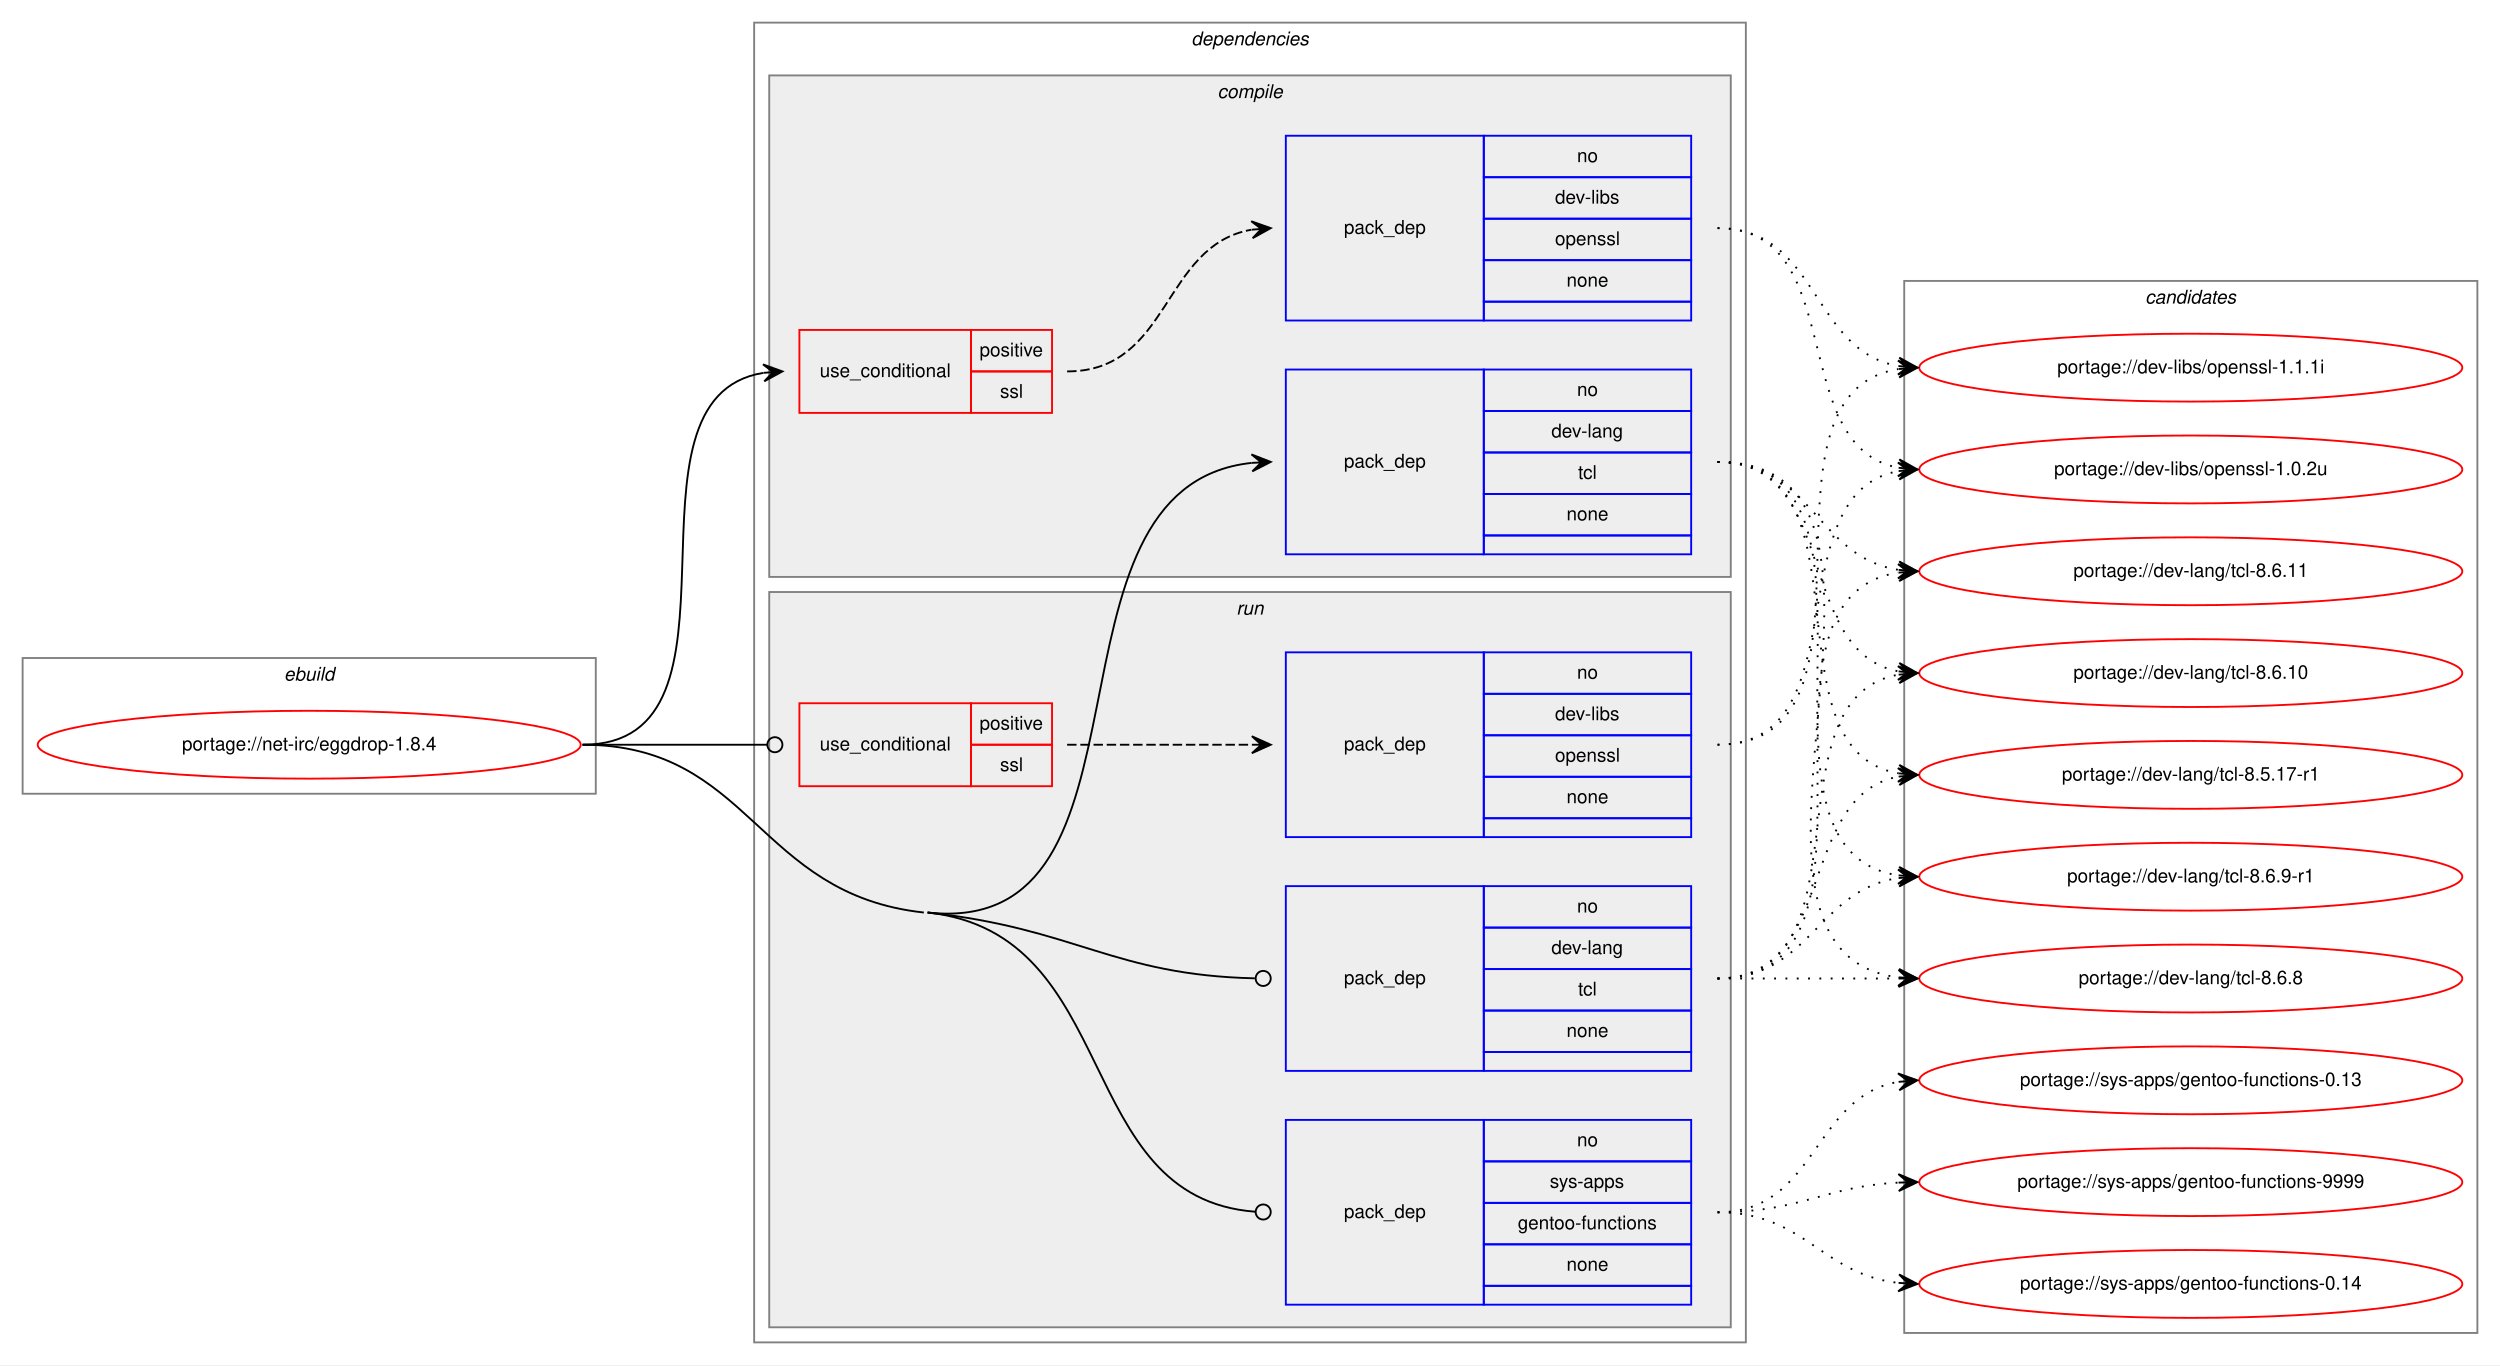
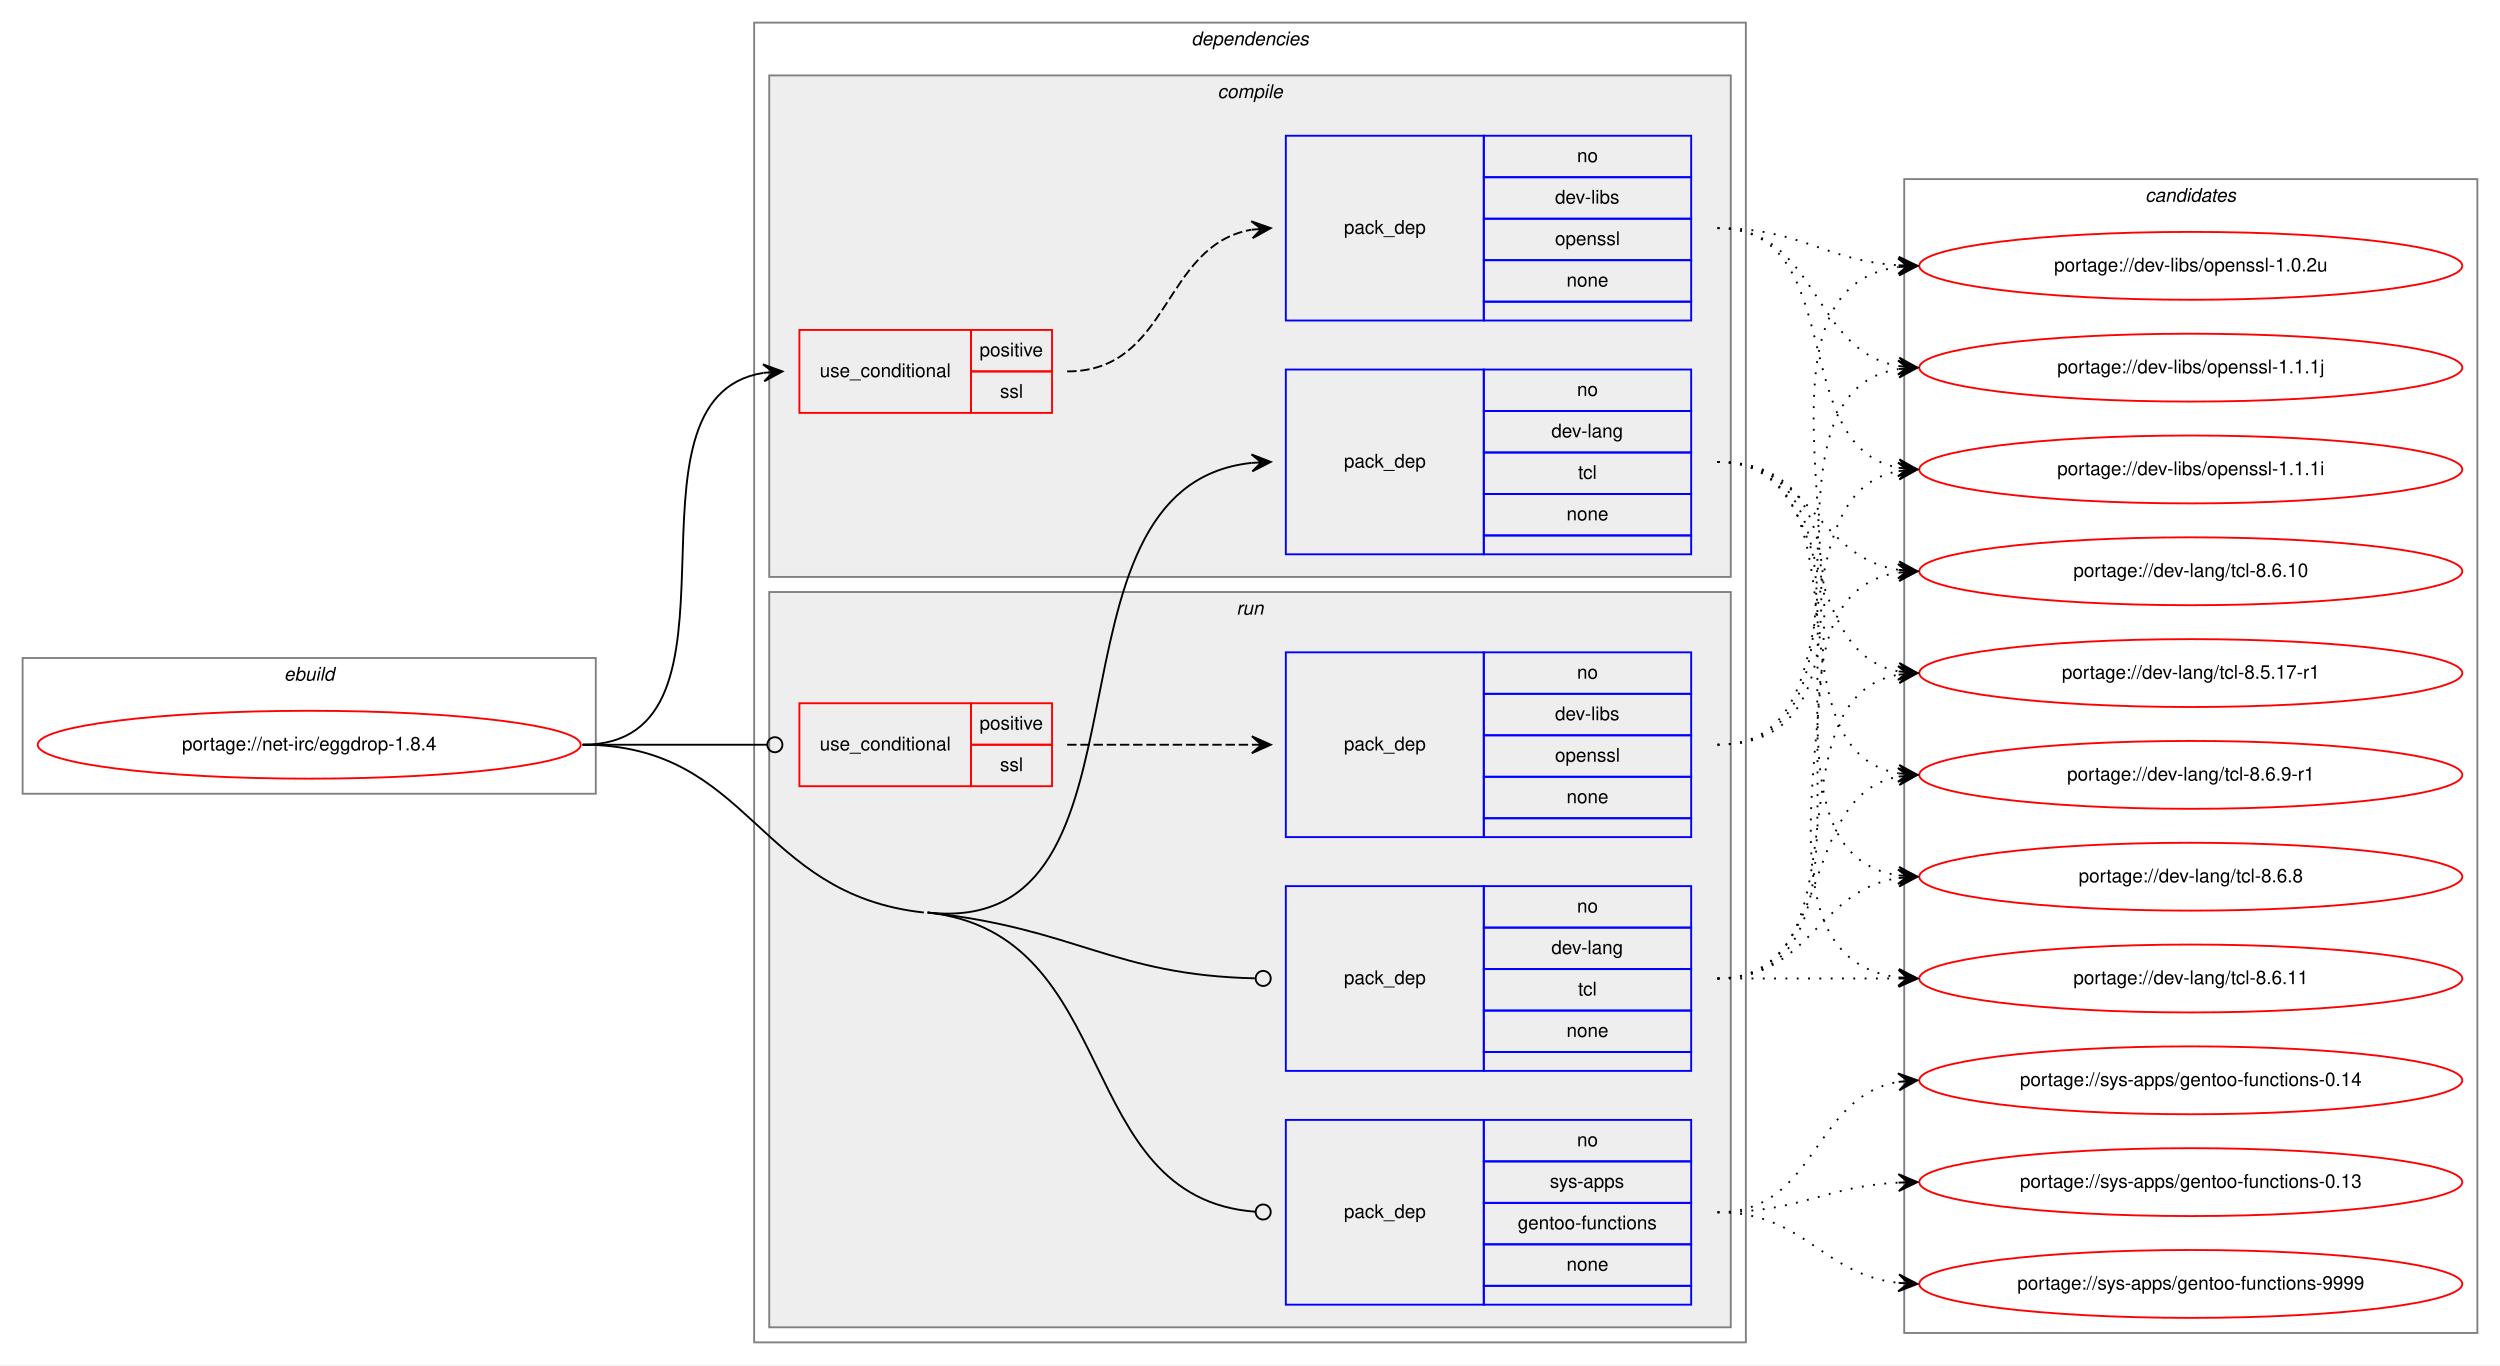
<svg xmlns="http://www.w3.org/2000/svg" xmlns:xlink="http://www.w3.org/1999/xlink" width="1326pt" height="724pt" viewBox="0.00 0.00 1326.00 724.00">
  <g id="graph0" class="graph" transform="scale(1 1) rotate(0) translate(4 720)">
    <polygon fill="white" stroke="transparent" points="-4,4 -4,-720 1322,-720 1322,4 -4,4" />
    <g id="clust1" class="cluster">
      <polygon fill="none" stroke="gray" points="8,-299 8,-371 312,-371 312,-299 8,-299" />
      <text text-anchor="start" x="146.66" y="-359" font-family="Helvetica,sans-Serif" font-style="italic" font-size="10.00">ebuild</text>
    </g>
    <g id="clust2" class="cluster">
      <polygon fill="none" stroke="gray" points="396,-8 396,-708 922,-708 922,-8 396,-8" />
      <text text-anchor="start" x="627.88" y="-696" font-family="Helvetica,sans-Serif" font-style="italic" font-size="10.00">dependencies</text>
    </g>
    <g id="clust3" class="cluster">
      <polygon fill="#eeeeee" stroke="gray" points="404,-414 404,-680 914,-680 914,-414 404,-414" />
      <text text-anchor="start" x="641.78" y="-668" font-family="Helvetica,sans-Serif" font-style="italic" font-size="10.00">compile</text>
    </g>
    <g id="clust8" class="cluster">
      <polygon fill="#eeeeee" stroke="gray" points="404,-16 404,-406 914,-406 914,-16 404,-16" />
      <text text-anchor="start" x="651.78" y="-394" font-family="Helvetica,sans-Serif" font-style="italic" font-size="10.00">run</text>
    </g>
    <g id="clust13" class="cluster">
-       <polygon fill="none" stroke="gray" points="1006,-13 1006,-571 1310,-571 1310,-13 1006,-13" />
-       <text text-anchor="start" x="1133.82" y="-559" font-family="Helvetica,sans-Serif" font-style="italic" font-size="10.00">candidates</text>
+       <polygon fill="none" stroke="gray" points="1006,-13 1006,-625 1310,-625 1310,-13 1006,-13" />
+       <text text-anchor="start" x="1133.82" y="-613" font-family="Helvetica,sans-Serif" font-style="italic" font-size="10.00">candidates</text>
    </g>
    <g id="node1" class="node">
      <g id="a_node1">
        <a xlink:href="../net-irc/eggdrop-1.8.4.svg" xlink:title="portage://net-irc/eggdrop-1.8.4">
          <ellipse fill="none" stroke="red" cx="160" cy="-325" rx="144" ry="18" />
          <text text-anchor="middle" x="160" y="-322" font-family="Helvetica,sans-Serif" font-size="10.00">portage://net-irc/eggdrop-1.8.4</text>
        </a>
      </g>
    </g>
    <g id="node2" class="node">
      <polygon fill="none" stroke="red" points="420,-501 420,-545 511,-545 511,-501 420,-501" />
      <text text-anchor="start" x="430.77" y="-520" font-family="Helvetica,sans-Serif" font-size="10.00">use_conditional</text>
      <polygon fill="none" stroke="red" points="511,-523 511,-545 554,-545 554,-523 511,-523" />
      <text text-anchor="start" x="515.55" y="-531" font-family="Helvetica,sans-Serif" font-size="10.00">positive</text>
      <polygon fill="none" stroke="red" points="511,-501 511,-523 554,-523 554,-501 511,-501" />
      <text text-anchor="start" x="526.39" y="-509" font-family="Helvetica,sans-Serif" font-size="10.00">ssl</text>
    </g>
    <g id="edge2" class="edge">
      <path fill="none" stroke="black" d="M305,-325C401.21,-325 317.7,-508.95 400.92,-522.24" />
      <polygon fill="black" stroke="black" points="411,-523 400.69,-526.74 406.01,-522.63 401.03,-522.25 401.03,-522.25 401.03,-522.25 406.01,-522.63 401.37,-517.76 411,-523 411,-523" />
    </g>
    <g id="node4" class="node">
      <polygon fill="none" stroke="blue" points="678,-426 678,-524 783,-524 783,-426 678,-426" />
      <text text-anchor="start" x="708.82" y="-472" font-family="Helvetica,sans-Serif" font-size="10.00">pack_dep</text>
      <polygon fill="none" stroke="blue" points="783,-502 783,-524 893,-524 893,-502 783,-502" />
      <text text-anchor="start" x="832.44" y="-510" font-family="Helvetica,sans-Serif" font-size="10.00">no</text>
      <polygon fill="none" stroke="blue" points="783,-480 783,-502 893,-502 893,-480 783,-480" />
      <text text-anchor="start" x="818.83" y="-488" font-family="Helvetica,sans-Serif" font-size="10.00">dev-lang</text>
      <polygon fill="none" stroke="blue" points="783,-458 783,-480 893,-480 893,-458 783,-458" />
      <text text-anchor="start" x="833" y="-466" font-family="Helvetica,sans-Serif" font-size="10.00">tcl</text>
      <polygon fill="none" stroke="blue" points="783,-436 783,-458 893,-458 893,-436 783,-436" />
      <text text-anchor="start" x="826.88" y="-444" font-family="Helvetica,sans-Serif" font-size="10.00">none</text>
      <polygon fill="none" stroke="blue" points="783,-426 783,-436 893,-436 893,-426 783,-426" />
    </g>
    <g id="edge3" class="edge">
      <path fill="none" stroke="black" d="M488,-236C617.24,-221.99 540.78,-461.82 659.89,-474.48" />
      <polygon fill="black" stroke="black" points="670,-475 659.78,-478.98 665.01,-474.74 660.01,-474.49 660.01,-474.49 660.01,-474.49 665.01,-474.74 660.24,-469.99 670,-475 670,-475" />
    </g>
    <g id="node5" class="node">
      <polygon fill="none" stroke="red" points="420,-303 420,-347 511,-347 511,-303 420,-303" />
      <text text-anchor="start" x="430.77" y="-322" font-family="Helvetica,sans-Serif" font-size="10.00">use_conditional</text>
      <polygon fill="none" stroke="red" points="511,-325 511,-347 554,-347 554,-325 511,-325" />
      <text text-anchor="start" x="515.55" y="-333" font-family="Helvetica,sans-Serif" font-size="10.00">positive</text>
      <polygon fill="none" stroke="red" points="511,-303 511,-325 554,-325 554,-303 511,-303" />
      <text text-anchor="start" x="526.39" y="-311" font-family="Helvetica,sans-Serif" font-size="10.00">ssl</text>
    </g>
    <g id="edge5" class="edge">
      <path fill="none" stroke="black" d="M305,-325C349.26,-325 362.33,-325 402.82,-325" />
      <ellipse fill="none" stroke="black" cx="407" cy="-325" rx="4" ry="4" />
    </g>
    <g id="node7" class="node">
      <polygon fill="none" stroke="blue" points="678,-152 678,-250 783,-250 783,-152 678,-152" />
      <text text-anchor="start" x="708.82" y="-198" font-family="Helvetica,sans-Serif" font-size="10.00">pack_dep</text>
      <polygon fill="none" stroke="blue" points="783,-228 783,-250 893,-250 893,-228 783,-228" />
      <text text-anchor="start" x="832.44" y="-236" font-family="Helvetica,sans-Serif" font-size="10.00">no</text>
      <polygon fill="none" stroke="blue" points="783,-206 783,-228 893,-228 893,-206 783,-206" />
      <text text-anchor="start" x="818.83" y="-214" font-family="Helvetica,sans-Serif" font-size="10.00">dev-lang</text>
      <polygon fill="none" stroke="blue" points="783,-184 783,-206 893,-206 893,-184 783,-184" />
      <text text-anchor="start" x="833" y="-192" font-family="Helvetica,sans-Serif" font-size="10.00">tcl</text>
      <polygon fill="none" stroke="blue" points="783,-162 783,-184 893,-184 893,-162 783,-162" />
      <text text-anchor="start" x="826.88" y="-170" font-family="Helvetica,sans-Serif" font-size="10.00">none</text>
      <polygon fill="none" stroke="blue" points="783,-152 783,-162 893,-162 893,-152 783,-152" />
    </g>
    <g id="edge6" class="edge">
      <path fill="none" stroke="black" d="M488,-236C567.01,-227.44 586.3,-202.82 661.55,-201.09" />
      <ellipse fill="none" stroke="black" cx="666" cy="-201.04" rx="4" ry="4" />
    </g>
    <g id="node8" class="node">
      <polygon fill="none" stroke="blue" points="678,-28 678,-126 783,-126 783,-28 678,-28" />
      <text text-anchor="start" x="708.82" y="-74" font-family="Helvetica,sans-Serif" font-size="10.00">pack_dep</text>
      <polygon fill="none" stroke="blue" points="783,-104 783,-126 893,-126 893,-104 783,-104" />
      <text text-anchor="start" x="832.44" y="-112" font-family="Helvetica,sans-Serif" font-size="10.00">no</text>
      <polygon fill="none" stroke="blue" points="783,-82 783,-104 893,-104 893,-82 783,-82" />
      <text text-anchor="start" x="818" y="-90" font-family="Helvetica,sans-Serif" font-size="10.00">sys-apps</text>
      <polygon fill="none" stroke="blue" points="783,-60 783,-82 893,-82 893,-60 783,-60" />
      <text text-anchor="start" x="801.04" y="-68" font-family="Helvetica,sans-Serif" font-size="10.00">gentoo-functions</text>
      <polygon fill="none" stroke="blue" points="783,-38 783,-60 893,-60 893,-38 783,-38" />
      <text text-anchor="start" x="826.88" y="-46" font-family="Helvetica,sans-Serif" font-size="10.00">none</text>
      <polygon fill="none" stroke="blue" points="783,-28 783,-38 893,-38 893,-28 783,-28" />
    </g>
    <g id="edge7" class="edge">
      <path fill="none" stroke="black" d="M488,-236C591.97,-224.73 564.19,-84.68 661.79,-77.3" />
      <ellipse fill="none" stroke="black" cx="666" cy="-77.15" rx="4" ry="4" />
      <path fill="none" stroke="black" d="M305,-325C394.64,-325 396.88,-245.66 486,-236" />
    </g>
    <g id="node3" class="node">
      <polygon fill="none" stroke="blue" points="678,-550 678,-648 783,-648 783,-550 678,-550" />
      <text text-anchor="start" x="708.82" y="-596" font-family="Helvetica,sans-Serif" font-size="10.00">pack_dep</text>
      <polygon fill="none" stroke="blue" points="783,-626 783,-648 893,-648 893,-626 783,-626" />
      <text text-anchor="start" x="832.44" y="-634" font-family="Helvetica,sans-Serif" font-size="10.00">no</text>
      <polygon fill="none" stroke="blue" points="783,-604 783,-626 893,-626 893,-604 783,-604" />
      <text text-anchor="start" x="820.78" y="-612" font-family="Helvetica,sans-Serif" font-size="10.00">dev-libs</text>
      <polygon fill="none" stroke="blue" points="783,-582 783,-604 893,-604 893,-582 783,-582" />
      <text text-anchor="start" x="820.77" y="-590" font-family="Helvetica,sans-Serif" font-size="10.00">openssl</text>
      <polygon fill="none" stroke="blue" points="783,-560 783,-582 893,-582 893,-560 783,-560" />
      <text text-anchor="start" x="826.88" y="-568" font-family="Helvetica,sans-Serif" font-size="10.00">none</text>
      <polygon fill="none" stroke="blue" points="783,-550 783,-560 893,-560 893,-550 783,-550" />
    </g>
    <g id="edge1" class="edge">
      <path fill="none" stroke="black" stroke-dasharray="5,2" d="M562,-523C617.03,-523 612.21,-589.8 659.76,-598.15" />
      <polygon fill="black" stroke="black" points="670,-599 659.66,-602.65 665.02,-598.58 660.03,-598.17 660.03,-598.17 660.03,-598.17 665.02,-598.58 660.41,-593.68 670,-599 670,-599" />
    </g>
    <g id="node9" class="node">
      <g id="a_node9">
-         <a xlink:href="../dev-libs/openssl-1.1.1i.svg" xlink:title="portage://dev-libs/openssl-1.1.1i">
+         <a xlink:href="../dev-libs/openssl-1.1.1j.svg" xlink:title="portage://dev-libs/openssl-1.1.1j">
          <ellipse fill="none" stroke="red" cx="1158" cy="-525" rx="144" ry="18" />
-           <text text-anchor="middle" x="1158" y="-522" font-family="Helvetica,sans-Serif" font-size="10.00">portage://dev-libs/openssl-1.1.1i</text>
+           <text text-anchor="middle" x="1158" y="-522" font-family="Helvetica,sans-Serif" font-size="10.00">portage://dev-libs/openssl-1.1.1j</text>
        </a>
      </g>
    </g>
    <g id="edge8" class="edge">
      <path fill="none" stroke="black" stroke-dasharray="1,5" d="M907,-599C960.86,-599 956.4,-533.96 1002.97,-525.83" />
      <polygon fill="black" stroke="black" points="1013,-525 1003.41,-530.31 1008.02,-525.41 1003.03,-525.83 1003.03,-525.83 1003.03,-525.83 1008.02,-525.41 1002.66,-521.34 1013,-525 1013,-525" />
    </g>
    <g id="node10" class="node">
      <g id="a_node10">
-         <a xlink:href="../dev-libs/openssl-1.0.2u.svg" xlink:title="portage://dev-libs/openssl-1.0.2u">
+         <a xlink:href="../dev-libs/openssl-1.1.1i.svg" xlink:title="portage://dev-libs/openssl-1.1.1i">
          <ellipse fill="none" stroke="red" cx="1158" cy="-471" rx="144" ry="18" />
-           <text text-anchor="middle" x="1158" y="-468" font-family="Helvetica,sans-Serif" font-size="10.00">portage://dev-libs/openssl-1.0.2u</text>
+           <text text-anchor="middle" x="1158" y="-468" font-family="Helvetica,sans-Serif" font-size="10.00">portage://dev-libs/openssl-1.1.1i</text>
        </a>
      </g>
    </g>
    <g id="edge9" class="edge">
      <path fill="none" stroke="black" stroke-dasharray="1,5" d="M907,-599C977.26,-599 942.94,-483.19 1002.98,-471.89" />
      <polygon fill="black" stroke="black" points="1013,-471 1003.44,-476.36 1008.02,-471.44 1003.04,-471.88 1003.04,-471.88 1003.04,-471.88 1008.02,-471.44 1002.64,-467.4 1013,-471 1013,-471" />
    </g>
    <g id="node11" class="node">
      <g id="a_node11">
+         <a xlink:href="../dev-libs/openssl-1.0.2u.svg" xlink:title="portage://dev-libs/openssl-1.0.2u">
+           <ellipse fill="none" stroke="red" cx="1158" cy="-579" rx="144" ry="18" />
+           <text text-anchor="middle" x="1158" y="-576" font-family="Helvetica,sans-Serif" font-size="10.00">portage://dev-libs/openssl-1.0.2u</text>
+         </a>
+       </g>
+     </g>
+     <g id="edge10" class="edge">
+       <path fill="none" stroke="black" stroke-dasharray="1,5" d="M907,-599C951.38,-599 963.35,-581.86 1002.92,-579.31" />
+       <polygon fill="black" stroke="black" points="1013,-579 1003.15,-583.81 1008,-579.16 1003,-579.31 1003,-579.31 1003,-579.31 1008,-579.16 1002.86,-574.81 1013,-579 1013,-579" />
+     </g>
+     <g id="node12" class="node">
+       <g id="a_node12">
        <a xlink:href="../dev-lang/tcl-8.6.9-r1.svg" xlink:title="portage://dev-lang/tcl-8.6.9-r1">
+           <ellipse fill="none" stroke="red" cx="1158" cy="-309" rx="144" ry="18" />
+           <text text-anchor="middle" x="1158" y="-306" font-family="Helvetica,sans-Serif" font-size="10.00">portage://dev-lang/tcl-8.6.9-r1</text>
+         </a>
+       </g>
+     </g>
+     <g id="edge11" class="edge">
+       <path fill="none" stroke="black" stroke-dasharray="1,5" d="M907,-475C990.95,-475 930.87,-322.34 1003,-309.81" />
+       <polygon fill="black" stroke="black" points="1013,-309 1003.4,-314.3 1008.02,-309.41 1003.03,-309.81 1003.03,-309.81 1003.03,-309.81 1008.02,-309.41 1002.67,-305.33 1013,-309 1013,-309" />
+     </g>
+     <g id="node13" class="node">
+       <g id="a_node13">
+         <a xlink:href="../dev-lang/tcl-8.6.8.svg" xlink:title="portage://dev-lang/tcl-8.6.8">
          <ellipse fill="none" stroke="red" cx="1158" cy="-255" rx="144" ry="18" />
-           <text text-anchor="middle" x="1158" y="-252" font-family="Helvetica,sans-Serif" font-size="10.00">portage://dev-lang/tcl-8.6.9-r1</text>
-         </a>
-       </g>
-     </g>
-     <g id="edge10" class="edge">
+           <text text-anchor="middle" x="1158" y="-252" font-family="Helvetica,sans-Serif" font-size="10.00">portage://dev-lang/tcl-8.6.8</text>
+         </a>
+       </g>
+     </g>
+     <g id="edge12" class="edge">
      <path fill="none" stroke="black" stroke-dasharray="1,5" d="M907,-475C1011.93,-475 911.6,-269.37 1002.9,-255.71" />
      <polygon fill="black" stroke="black" points="1013,-255 1003.34,-260.19 1008.01,-255.35 1003.02,-255.7 1003.02,-255.7 1003.02,-255.7 1008.01,-255.35 1002.71,-251.21 1013,-255 1013,-255" />
    </g>
-     <g id="node12" class="node">
-       <g id="a_node12">
-         <a xlink:href="../dev-lang/tcl-8.6.8.svg" xlink:title="portage://dev-lang/tcl-8.6.8">
+     <g id="node14" class="node">
+       <g id="a_node14">
+         <a xlink:href="../dev-lang/tcl-8.6.11.svg" xlink:title="portage://dev-lang/tcl-8.6.11">
          <ellipse fill="none" stroke="red" cx="1158" cy="-201" rx="144" ry="18" />
-           <text text-anchor="middle" x="1158" y="-198" font-family="Helvetica,sans-Serif" font-size="10.00">portage://dev-lang/tcl-8.6.8</text>
-         </a>
-       </g>
-     </g>
-     <g id="edge11" class="edge">
+           <text text-anchor="middle" x="1158" y="-198" font-family="Helvetica,sans-Serif" font-size="10.00">portage://dev-lang/tcl-8.6.11</text>
+         </a>
+       </g>
+     </g>
+     <g id="edge13" class="edge">
      <path fill="none" stroke="black" stroke-dasharray="1,5" d="M907,-475C1034,-475 890.7,-215.78 1002.92,-201.6" />
      <polygon fill="black" stroke="black" points="1013,-201 1003.29,-206.09 1008.01,-201.3 1003.02,-201.6 1003.02,-201.6 1003.02,-201.6 1008.01,-201.3 1002.75,-197.11 1013,-201 1013,-201" />
    </g>
-     <g id="node13" class="node">
-       <g id="a_node13">
-         <a xlink:href="../dev-lang/tcl-8.6.11.svg" xlink:title="portage://dev-lang/tcl-8.6.11">
+     <g id="node15" class="node">
+       <g id="a_node15">
+         <a xlink:href="../dev-lang/tcl-8.6.10.svg" xlink:title="portage://dev-lang/tcl-8.6.10">
          <ellipse fill="none" stroke="red" cx="1158" cy="-417" rx="144" ry="18" />
-           <text text-anchor="middle" x="1158" y="-414" font-family="Helvetica,sans-Serif" font-size="10.00">portage://dev-lang/tcl-8.6.11</text>
-         </a>
-       </g>
-     </g>
-     <g id="edge12" class="edge">
+           <text text-anchor="middle" x="1158" y="-414" font-family="Helvetica,sans-Serif" font-size="10.00">portage://dev-lang/tcl-8.6.10</text>
+         </a>
+       </g>
+     </g>
+     <g id="edge14" class="edge">
      <path fill="none" stroke="black" stroke-dasharray="1,5" d="M907,-475C957.14,-475 959.24,-424.45 1003,-417.73" />
      <polygon fill="black" stroke="black" points="1013,-417 1003.36,-422.22 1008.01,-417.37 1003.03,-417.73 1003.03,-417.73 1003.03,-417.73 1008.01,-417.37 1002.7,-413.24 1013,-417 1013,-417" />
    </g>
-     <g id="node14" class="node">
-       <g id="a_node14">
-         <a xlink:href="../dev-lang/tcl-8.6.10.svg" xlink:title="portage://dev-lang/tcl-8.6.10">
+     <g id="node16" class="node">
+       <g id="a_node16">
+         <a xlink:href="../dev-lang/tcl-8.5.17-r1.svg" xlink:title="portage://dev-lang/tcl-8.5.17-r1">
          <ellipse fill="none" stroke="red" cx="1158" cy="-363" rx="144" ry="18" />
-           <text text-anchor="middle" x="1158" y="-360" font-family="Helvetica,sans-Serif" font-size="10.00">portage://dev-lang/tcl-8.6.10</text>
-         </a>
-       </g>
-     </g>
-     <g id="edge13" class="edge">
+           <text text-anchor="middle" x="1158" y="-360" font-family="Helvetica,sans-Serif" font-size="10.00">portage://dev-lang/tcl-8.5.17-r1</text>
+         </a>
+       </g>
+     </g>
+     <g id="edge15" class="edge">
      <path fill="none" stroke="black" stroke-dasharray="1,5" d="M907,-475C971.92,-475 947.46,-374.5 1002.96,-363.9" />
      <polygon fill="black" stroke="black" points="1013,-363 1003.44,-368.38 1008.02,-363.45 1003.04,-363.89 1003.04,-363.89 1003.04,-363.89 1008.02,-363.45 1002.64,-359.41 1013,-363 1013,-363" />
-     </g>
-     <g id="node15" class="node">
-       <g id="a_node15">
-         <a xlink:href="../dev-lang/tcl-8.5.17-r1.svg" xlink:title="portage://dev-lang/tcl-8.5.17-r1">
-           <ellipse fill="none" stroke="red" cx="1158" cy="-309" rx="144" ry="18" />
-           <text text-anchor="middle" x="1158" y="-306" font-family="Helvetica,sans-Serif" font-size="10.00">portage://dev-lang/tcl-8.5.17-r1</text>
-         </a>
-       </g>
-     </g>
-     <g id="edge14" class="edge">
-       <path fill="none" stroke="black" stroke-dasharray="1,5" d="M907,-475C990.95,-475 930.87,-322.34 1003,-309.81" />
-       <polygon fill="black" stroke="black" points="1013,-309 1003.4,-314.3 1008.02,-309.41 1003.03,-309.81 1003.03,-309.81 1003.03,-309.81 1008.02,-309.41 1002.67,-305.33 1013,-309 1013,-309" />
    </g>
    <g id="node6" class="node">
      <polygon fill="none" stroke="blue" points="678,-276 678,-374 783,-374 783,-276 678,-276" />
      <text text-anchor="start" x="708.82" y="-322" font-family="Helvetica,sans-Serif" font-size="10.00">pack_dep</text>
      <polygon fill="none" stroke="blue" points="783,-352 783,-374 893,-374 893,-352 783,-352" />
      <text text-anchor="start" x="832.44" y="-360" font-family="Helvetica,sans-Serif" font-size="10.00">no</text>
      <polygon fill="none" stroke="blue" points="783,-330 783,-352 893,-352 893,-330 783,-330" />
      <text text-anchor="start" x="820.78" y="-338" font-family="Helvetica,sans-Serif" font-size="10.00">dev-libs</text>
      <polygon fill="none" stroke="blue" points="783,-308 783,-330 893,-330 893,-308 783,-308" />
      <text text-anchor="start" x="820.77" y="-316" font-family="Helvetica,sans-Serif" font-size="10.00">openssl</text>
      <polygon fill="none" stroke="blue" points="783,-286 783,-308 893,-308 893,-286 783,-286" />
      <text text-anchor="start" x="826.88" y="-294" font-family="Helvetica,sans-Serif" font-size="10.00">none</text>
      <polygon fill="none" stroke="blue" points="783,-276 783,-286 893,-286 893,-276 783,-276" />
    </g>
    <g id="edge4" class="edge">
      <path fill="none" stroke="black" stroke-dasharray="5,2" d="M562,-325C606.44,-325 620.02,-325 659.88,-325" />
      <polygon fill="black" stroke="black" points="670,-325 660,-329.5 665,-325 660,-325 660,-325 660,-325 665,-325 660,-320.5 670,-325 670,-325" />
    </g>
-     <g id="edge15" class="edge">
+     <g id="edge16" class="edge">
      <path fill="none" stroke="black" stroke-dasharray="1,5" d="M907,-325C1003.97,-325 919.02,-510.81 1002.84,-524.24" />
      <polygon fill="black" stroke="black" points="1013,-525 1002.69,-528.74 1008.01,-524.62 1003.03,-524.25 1003.03,-524.25 1003.03,-524.25 1008.01,-524.62 1003.37,-519.76 1013,-525 1013,-525" />
    </g>
-     <g id="edge16" class="edge">
+     <g id="edge17" class="edge">
      <path fill="none" stroke="black" stroke-dasharray="1,5" d="M907,-325C983.59,-325 937.43,-458.18 1002.98,-470.14" />
      <polygon fill="black" stroke="black" points="1013,-471 1002.65,-474.63 1008.02,-470.57 1003.04,-470.15 1003.04,-470.15 1003.04,-470.15 1008.02,-470.57 1003.42,-465.66 1013,-471 1013,-471" />
    </g>
-     <g id="edge17" class="edge">
+     <g id="edge18" class="edge">
+       <path fill="none" stroke="black" stroke-dasharray="1,5" d="M907,-325C1025.74,-325 898.58,-564.34 1002.91,-578.36" />
+       <polygon fill="black" stroke="black" points="1013,-579 1002.73,-582.86 1008.01,-578.68 1003.02,-578.37 1003.02,-578.37 1003.02,-578.37 1008.01,-578.68 1003.31,-573.87 1013,-579 1013,-579" />
+     </g>
+     <g id="edge19" class="edge">
+       <path fill="none" stroke="black" stroke-dasharray="1,5" d="M907,-201C970.58,-201 948.58,-297.51 1002.79,-308.07" />
+       <polygon fill="black" stroke="black" points="1013,-309 1002.63,-312.57 1008.02,-308.54 1003.04,-308.09 1003.04,-308.09 1003.04,-308.09 1008.02,-308.54 1003.45,-303.61 1013,-309 1013,-309" />
+     </g>
+     <g id="edge20" class="edge">
      <path fill="none" stroke="black" stroke-dasharray="1,5" d="M907,-201C956.26,-201 959.85,-247.87 1002.86,-254.28" />
      <polygon fill="black" stroke="black" points="1013,-255 1002.71,-258.78 1008.01,-254.64 1003.03,-254.29 1003.03,-254.29 1003.03,-254.29 1008.01,-254.64 1003.35,-249.8 1013,-255 1013,-255" />
    </g>
-     <g id="edge18" class="edge">
+     <g id="edge21" class="edge">
      <path fill="none" stroke="black" stroke-dasharray="1,5" d="M907,-201C950.43,-201 963.83,-201 1002.57,-201" />
      <polygon fill="black" stroke="black" points="1013,-201 1003,-205.5 1008,-201 1003,-201 1003,-201 1003,-201 1008,-201 1003,-196.5 1013,-201 1013,-201" />
    </g>
-     <g id="edge19" class="edge">
+     <g id="edge22" class="edge">
      <path fill="none" stroke="black" stroke-dasharray="1,5" d="M907,-201C1010.28,-201 913.19,-402.49 1002.77,-416.26" />
      <polygon fill="black" stroke="black" points="1013,-417 1002.7,-420.77 1008.01,-416.64 1003.03,-416.28 1003.03,-416.28 1003.03,-416.28 1008.01,-416.64 1003.35,-411.79 1013,-417 1013,-417" />
    </g>
-     <g id="edge20" class="edge">
+     <g id="edge23" class="edge">
      <path fill="none" stroke="black" stroke-dasharray="1,5" d="M907,-201C989.35,-201 932.36,-349.38 1002.73,-362.13" />
      <polygon fill="black" stroke="black" points="1013,-363 1002.66,-366.64 1008.02,-362.58 1003.04,-362.15 1003.04,-362.15 1003.04,-362.15 1008.02,-362.58 1003.42,-357.67 1013,-363 1013,-363" />
    </g>
-     <g id="edge21" class="edge">
-       <path fill="none" stroke="black" stroke-dasharray="1,5" d="M907,-201C970.58,-201 948.58,-297.51 1002.79,-308.07" />
-       <polygon fill="black" stroke="black" points="1013,-309 1002.63,-312.57 1008.02,-308.54 1003.04,-308.09 1003.04,-308.09 1003.04,-308.09 1008.02,-308.54 1003.45,-303.61 1013,-309 1013,-309" />
-     </g>
-     <g id="node16" class="node">
-       <g id="a_node16">
+     <g id="node17" class="node">
+       <g id="a_node17">
        <a xlink:href="../sys-apps/gentoo-functions-9999.svg" xlink:title="portage://sys-apps/gentoo-functions-9999">
+           <ellipse fill="none" stroke="red" cx="1158" cy="-39" rx="144" ry="18" />
+           <text text-anchor="middle" x="1158" y="-36" font-family="Helvetica,sans-Serif" font-size="10.00">portage://sys-apps/gentoo-functions-9999</text>
+         </a>
+       </g>
+     </g>
+     <g id="edge24" class="edge">
+       <path fill="none" stroke="black" stroke-dasharray="1,5" d="M907,-77C953.43,-77 961.87,-44.29 1002.81,-39.57" />
+       <polygon fill="black" stroke="black" points="1013,-39 1003.27,-44.05 1008.01,-39.28 1003.02,-39.56 1003.02,-39.56 1003.02,-39.56 1008.01,-39.28 1002.77,-35.06 1013,-39 1013,-39" />
+     </g>
+     <g id="node18" class="node">
+       <g id="a_node18">
+         <a xlink:href="../sys-apps/gentoo-functions-0.14.svg" xlink:title="portage://sys-apps/gentoo-functions-0.14">
+           <ellipse fill="none" stroke="red" cx="1158" cy="-147" rx="144" ry="18" />
+           <text text-anchor="middle" x="1158" y="-144" font-family="Helvetica,sans-Serif" font-size="10.00">portage://sys-apps/gentoo-functions-0.14</text>
+         </a>
+       </g>
+     </g>
+     <g id="edge25" class="edge">
+       <path fill="none" stroke="black" stroke-dasharray="1,5" d="M907,-77C959.82,-77 957.17,-138.27 1002.84,-146.17" />
+       <polygon fill="black" stroke="black" points="1013,-147 1002.67,-150.67 1008.02,-146.59 1003.03,-146.18 1003.03,-146.18 1003.03,-146.18 1008.02,-146.59 1003.4,-141.7 1013,-147 1013,-147" />
+     </g>
+     <g id="node19" class="node">
+       <g id="a_node19">
+         <a xlink:href="../sys-apps/gentoo-functions-0.13.svg" xlink:title="portage://sys-apps/gentoo-functions-0.13">
          <ellipse fill="none" stroke="red" cx="1158" cy="-93" rx="144" ry="18" />
-           <text text-anchor="middle" x="1158" y="-90" font-family="Helvetica,sans-Serif" font-size="10.00">portage://sys-apps/gentoo-functions-9999</text>
-         </a>
-       </g>
-     </g>
-     <g id="edge22" class="edge">
+           <text text-anchor="middle" x="1158" y="-90" font-family="Helvetica,sans-Serif" font-size="10.00">portage://sys-apps/gentoo-functions-0.13</text>
+         </a>
+       </g>
+     </g>
+     <g id="edge26" class="edge">
      <path fill="none" stroke="black" stroke-dasharray="1,5" d="M907,-77C951.11,-77 963.56,-90.71 1002.97,-92.75" />
      <polygon fill="black" stroke="black" points="1013,-93 1002.89,-97.25 1008,-92.87 1003,-92.75 1003,-92.75 1003,-92.75 1008,-92.87 1003.12,-88.25 1013,-93 1013,-93" />
    </g>
-     <g id="node17" class="node">
-       <g id="a_node17">
-         <a xlink:href="../sys-apps/gentoo-functions-0.14.svg" xlink:title="portage://sys-apps/gentoo-functions-0.14">
-           <ellipse fill="none" stroke="red" cx="1158" cy="-39" rx="144" ry="18" />
-           <text text-anchor="middle" x="1158" y="-36" font-family="Helvetica,sans-Serif" font-size="10.00">portage://sys-apps/gentoo-functions-0.14</text>
-         </a>
-       </g>
-     </g>
-     <g id="edge23" class="edge">
-       <path fill="none" stroke="black" stroke-dasharray="1,5" d="M907,-77C953.43,-77 961.87,-44.29 1002.81,-39.57" />
-       <polygon fill="black" stroke="black" points="1013,-39 1003.27,-44.05 1008.01,-39.28 1003.02,-39.56 1003.02,-39.56 1003.02,-39.56 1008.01,-39.28 1002.77,-35.06 1013,-39 1013,-39" />
-     </g>
-     <g id="node18" class="node">
-       <g id="a_node18">
-         <a xlink:href="../sys-apps/gentoo-functions-0.13.svg" xlink:title="portage://sys-apps/gentoo-functions-0.13">
-           <ellipse fill="none" stroke="red" cx="1158" cy="-147" rx="144" ry="18" />
-           <text text-anchor="middle" x="1158" y="-144" font-family="Helvetica,sans-Serif" font-size="10.00">portage://sys-apps/gentoo-functions-0.13</text>
-         </a>
-       </g>
-     </g>
-     <g id="edge24" class="edge">
-       <path fill="none" stroke="black" stroke-dasharray="1,5" d="M907,-77C959.82,-77 957.17,-138.27 1002.84,-146.17" />
-       <polygon fill="black" stroke="black" points="1013,-147 1002.67,-150.67 1008.02,-146.59 1003.03,-146.18 1003.03,-146.18 1003.03,-146.18 1008.02,-146.59 1003.4,-141.7 1013,-147 1013,-147" />
-     </g>
  </g>
</svg>
